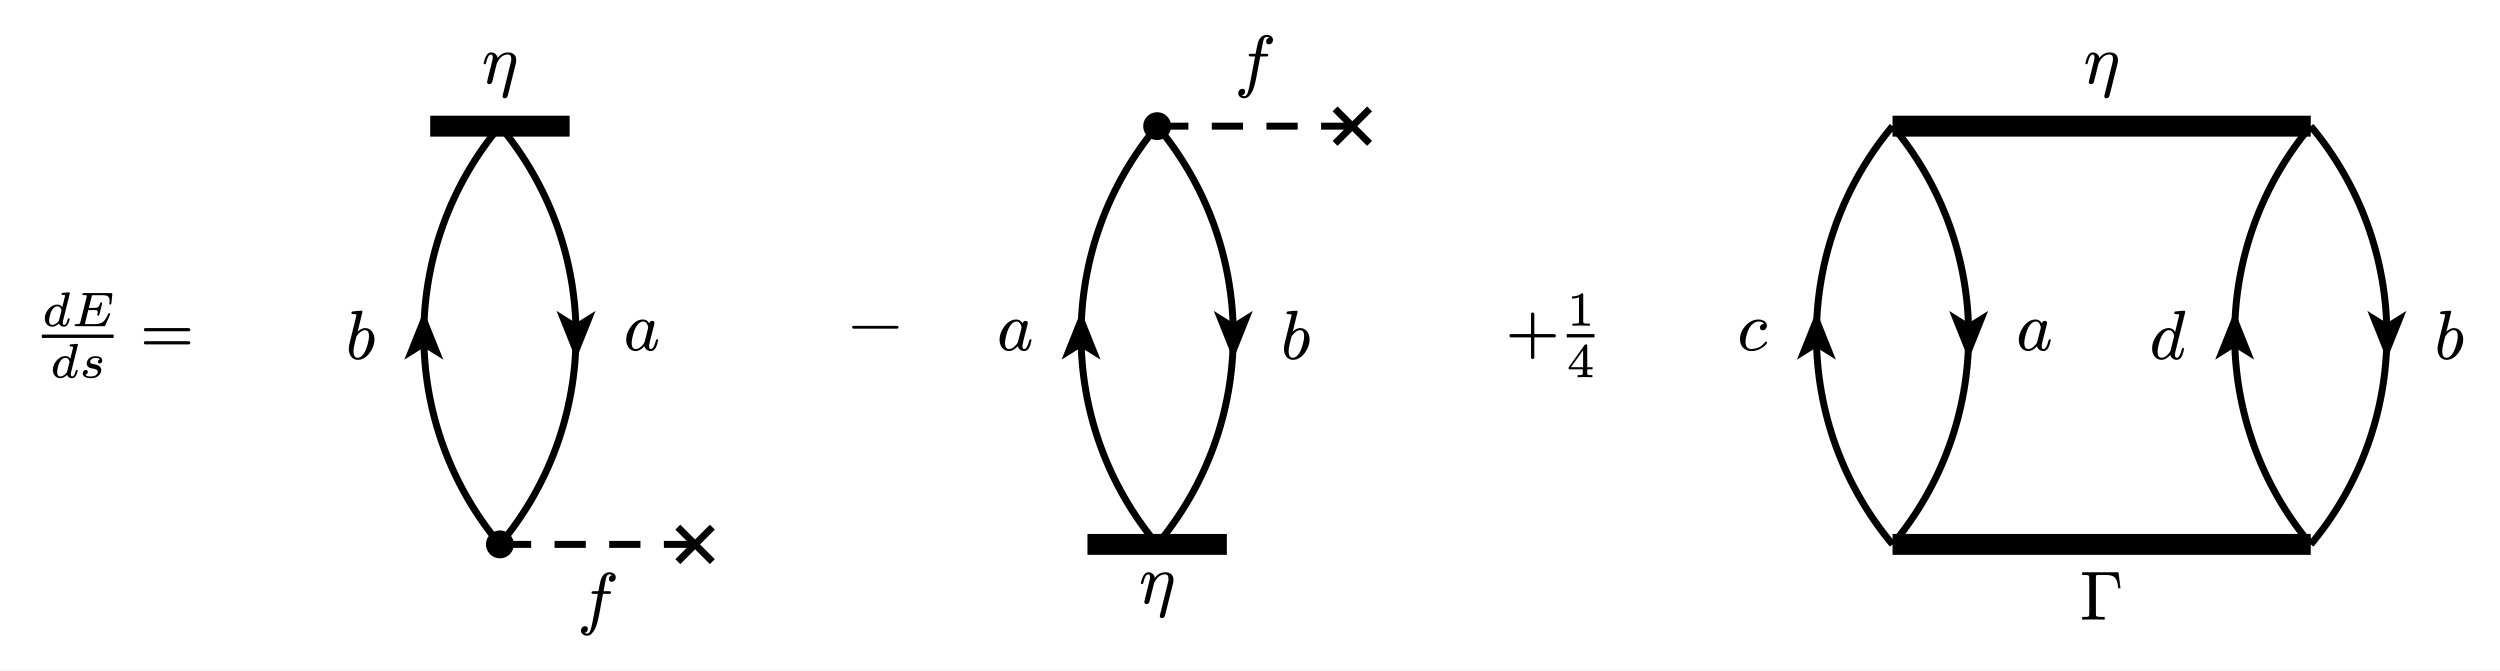
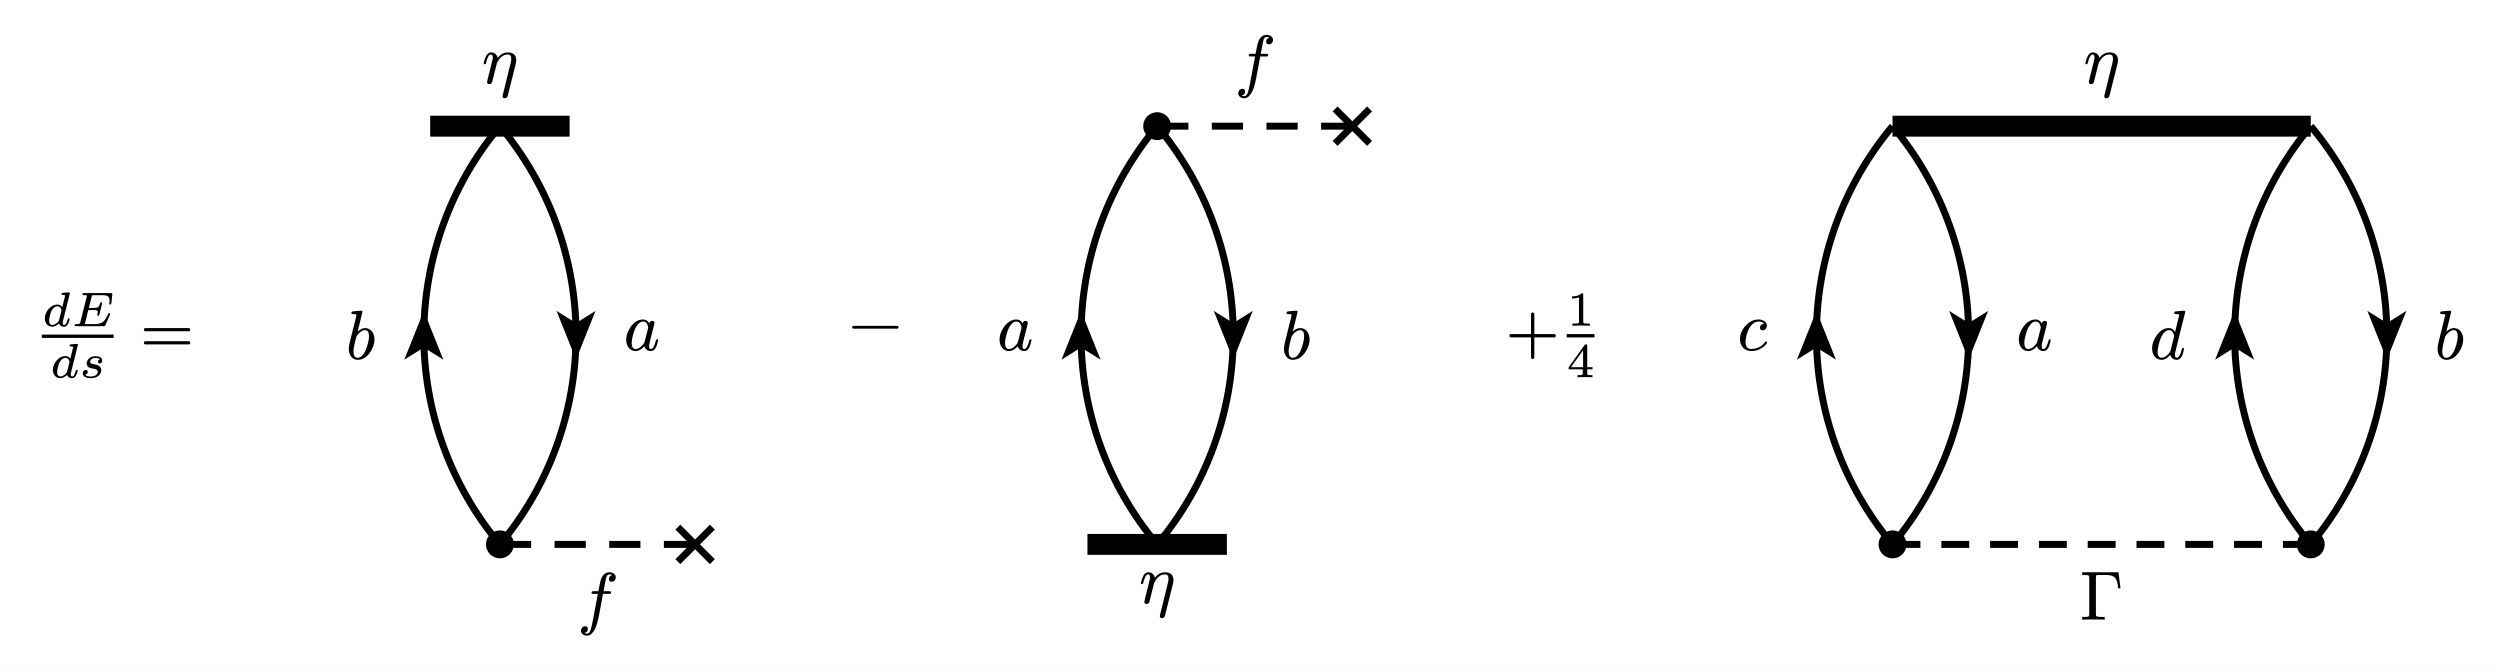
<svg xmlns="http://www.w3.org/2000/svg" xmlns:xlink="http://www.w3.org/1999/xlink" width="358.659pt" height="96.2pt" viewBox="-4 -78.1 358.659 96.2">
  <rect x="-4" y="-78.1" width="358.659" height="96.2" fill="#ffffff" />
  <path d="M57.72 -60 L77.72 -60" fill="none" stroke="#000000" stroke-width="3" />
  <path d="M67.72 0 L95.72 0" fill="none" stroke="#000000" stroke-width="1" stroke-dasharray="4.48 3.36" />
  <path d="M67.72 -60 C74.773 -51.594 78.639 -40.973 78.639 -30 C78.639 -19.027 74.773 -8.406 67.72 0" fill="none" stroke="#000000" stroke-width="1" />
  <path d="M78.639 -26.5 L81.439 -33.5 L78.639 -31.75 L75.839 -33.5 Z" fill="#000000" />
  <path d="M67.72 0 C60.667 -8.406 56.801 -19.027 56.801 -30 C56.801 -40.973 60.667 -51.594 67.72 -60" fill="none" stroke="#000000" stroke-width="1" />
  <path d="M56.801 -33.5 L54.001 -26.5 L56.801 -28.25 L59.601 -26.5 Z" fill="#000000" />
  <path d="M152.01 0 L172.01 0" fill="none" stroke="#000000" stroke-width="3" />
  <path d="M162.01 -60 L190.01 -60" fill="none" stroke="#000000" stroke-width="1" stroke-dasharray="4.48 3.36" />
  <path d="M162.01 0 C154.957 -8.406 151.091 -19.027 151.091 -30 C151.091 -40.973 154.957 -51.594 162.01 -60" fill="none" stroke="#000000" stroke-width="1" />
  <path d="M151.091 -33.5 L148.291 -26.5 L151.091 -28.25 L153.891 -26.5 Z" fill="#000000" />
  <path d="M162.01 -60 C169.063 -51.594 172.929 -40.973 172.929 -30 C172.929 -19.027 169.063 -8.406 162.01 0" fill="none" stroke="#000000" stroke-width="1" />
  <path d="M172.929 -26.5 L175.729 -33.5 L172.929 -31.75 L170.129 -33.5 Z" fill="#000000" />
  <path d="M267.51 -60 L327.51 -60" fill="none" stroke="#000000" stroke-width="3" />
-   <path d="M267.51 0 L327.51 0" fill="none" stroke="#000000" stroke-width="3" />
+   <path d="M267.51 0 L327.51 0" fill="none" stroke="#000000" stroke-width="1" stroke-dasharray="4 3" />
  <path d="M267.51 -60 C274.563 -51.594 278.429 -40.973 278.429 -30 C278.429 -19.027 274.563 -8.406 267.51 0" fill="none" stroke="#000000" stroke-width="1" />
  <path d="M278.429 -26.5 L281.229 -33.5 L278.429 -31.75 L275.629 -33.5 Z" fill="#000000" />
  <path d="M267.51 0 C260.457 -8.406 256.591 -19.027 256.591 -30 C256.591 -40.973 260.457 -51.594 267.51 -60" fill="none" stroke="#000000" stroke-width="1" />
  <path d="M256.591 -33.5 L253.791 -26.5 L256.591 -28.25 L259.391 -26.5 Z" fill="#000000" />
  <path d="M327.51 -60 C334.563 -51.594 338.429 -40.973 338.429 -30 C338.429 -19.027 334.563 -8.406 327.51 0" fill="none" stroke="#000000" stroke-width="1" />
  <path d="M338.429 -26.5 L341.229 -33.5 L338.429 -31.75 L335.629 -33.5 Z" fill="#000000" />
  <path d="M327.51 0 C320.457 -8.406 316.591 -19.027 316.591 -30 C316.591 -40.973 320.457 -51.594 327.51 -60" fill="none" stroke="#000000" stroke-width="1" />
  <path d="M316.591 -33.5 L313.791 -26.5 L316.591 -28.25 L319.391 -26.5 Z" fill="#000000" />
  <path d="M69.72 0 C69.72 -0.715 69.339 -1.375 68.72 -1.732 C68.101 -2.089 67.339 -2.089 66.72 -1.732 C66.101 -1.375 65.72 -0.715 65.72 0 C65.72 0.715 66.101 1.375 66.72 1.732 C67.339 2.089 68.101 2.089 68.72 1.732 C69.339 1.375 69.72 0.715 69.72 0 Z" fill="#000000" />
  <path d="M93.245 2.475 L98.195 -2.475 M98.195 2.475 L93.245 -2.475" fill="none" stroke="#000000" stroke-width="1" />
  <path d="M164.01 -60 C164.01 -60.715 163.629 -61.375 163.01 -61.732 C162.391 -62.089 161.629 -62.089 161.01 -61.732 C160.391 -61.375 160.01 -60.715 160.01 -60 C160.01 -59.285 160.391 -58.625 161.01 -58.268 C161.629 -57.911 162.391 -57.911 163.01 -58.268 C163.629 -58.625 164.01 -59.285 164.01 -60 Z" fill="#000000" />
  <path d="M187.535 -57.525 L192.485 -62.475 M192.485 -57.525 L187.535 -62.475" fill="none" stroke="#000000" stroke-width="1" />
+   <path d="M269.51 0 C269.51 -0.715 269.129 -1.375 268.51 -1.732 C267.891 -2.089 267.129 -2.089 266.51 -1.732 C265.891 -1.375 265.51 -0.715 265.51 0 C265.51 0.715 265.891 1.375 266.51 1.732 C267.129 2.089 267.891 2.089 268.51 1.732 C269.129 1.375 269.51 0.715 269.51 0 Z" fill="#000000" />
+   <path d="M329.51 0 C329.51 -0.715 329.129 -1.375 328.51 -1.732 C327.891 -2.089 327.129 -2.089 326.51 -1.732 C325.891 -1.375 325.51 -0.715 325.51 0 C325.51 0.715 325.891 1.375 326.51 1.732 C327.129 2.089 327.891 2.089 328.51 1.732 C329.129 1.375 329.51 0.715 329.51 0 Z" fill="#000000" />
  <g transform="translate(64.1 -71.58)">
    <g transform="matrix(1 0 0 -1 1 5.42)">
      <use xlink:href="#L1-g359A0D6049CAAD143BF979194F0EC097" x="0" y="0" fill="#000000" fill-rule="nonzero" />
    </g>
    <defs>
      <symbol id="L1-g359A0D6049CAAD143BF979194F0EC097" overflow="visible">
        <path d="M 0 0m 3.79 4.42c -0.61 0 -1.11 -0.27 -1.5 -0.8c -0.07 0.45 -0.42 0.8 -0.93 0.8c -0.41 0 -0.71 -0.33 -0.92 -0.98c -0.1 -0.33 -0.15 -0.52 -0.15 -0.58c 0 -0.09 0.05 -0.14 0.16 -0.14c 0.05 0 0.08 0.01 0.11 0.03c 0.05 0.09 0.08 0.16 0.09 0.23c 0.18 0.76 0.41 1.14 0.68 1.14c 0.18 0 0.27 -0.14 0.27 -0.41c 0 -0.13 -0.05 -0.41 -0.16 -0.82l -0.57 -2.28c -0.03 -0.13 -0.09 -0.39 -0.09 -0.44c 0 -0.2 0.11 -0.3 0.33 -0.3c 0.19 0 0.33 0.1 0.4 0.3c 0.01 0.05 0.07 0.3 0.18 0.73l 0.22 0.89c 0.12 0.49 0.21 0.86 0.28 1.11c 0.03 0.07 0.11 0.21 0.24 0.41c 0.36 0.54 0.8 0.81 1.33 0.81c 0.33 0 0.49 -0.22 0.49 -0.65c 0 -0.15 -0.03 -0.35 -0.1 -0.61l -1.12 -4.55c -0.02 -0.08 -0.03 -0.13 -0.03 -0.16c 0 -0.21 0.11 -0.31 0.32 -0.31c 0.22 0 0.37 0.14 0.44 0.43l 1.12 4.47c 0.05 0.21 0.08 0.41 0.08 0.58c 0 0.72 -0.45 1.1 -1.17 1.1Z " />
      </symbol>
    </defs>
  </g>
  <g transform="translate(77.82 3)">
    <g transform="matrix(1 0 0 -1 1 8.05)">
      <use xlink:href="#L2-g69726A5B532D359584B7BE612A255CC8" x="0" y="0" fill="#000000" fill-rule="nonzero" />
    </g>
    <defs>
      <symbol id="L2-g69726A5B532D359584B7BE612A255CC8" overflow="visible">
        <path d="M 0 0m 5.52 6.33c 0 0.44 -0.43 0.72 -0.9 0.72c -0.62 0 -1.05 -0.4 -1.28 -1.19c -0.05 -0.18 -0.16 -0.69 -0.32 -1.53h -0.65c -0.22 0 -0.33 -0.01 -0.33 -0.22c 0 -0.11 0.1 -0.16 0.31 -0.16h 0.6l -0.73 -3.87c -0.11 -0.57 -0.21 -0.99 -0.3 -1.27c -0.12 -0.37 -0.29 -0.56 -0.51 -0.56c -0.15 0 -0.27 0.04 -0.38 0.11c 0.32 0.05 0.48 0.24 0.48 0.56c 0 0.26 -0.13 0.39 -0.4 0.39c -0.34 0 -0.58 -0.3 -0.58 -0.64c 0 -0.44 0.41 -0.72 0.88 -0.72c 0.25 0 0.48 0.1 0.67 0.31c 0.32 0.33 0.57 0.8 0.75 1.43c 0.11 0.39 0.21 0.77 0.28 1.15l 0.58 3.11h 0.82c 0.23 0 0.33 0.01 0.33 0.24c 0 0.09 -0.1 0.14 -0.3 0.14h -0.77c 0.06 0.41 0.34 1.92 0.43 2.11c 0.1 0.21 0.24 0.31 0.42 0.31c 0.15 0 0.28 -0.04 0.39 -0.11c -0.31 -0.07 -0.47 -0.25 -0.47 -0.56c 0 -0.26 0.13 -0.39 0.4 -0.39c 0.34 0 0.58 0.3 0.58 0.64Z " />
      </symbol>
    </defs>
  </g>
  <g transform="translate(84.439 -33.265)">
    <g transform="matrix(1 0 0 -1 1 5.42)">
      <use xlink:href="#L3-g9E7AA3F32BD8846D317A9CBD62B84F64" x="0" y="0" fill="#000000" fill-rule="nonzero" />
    </g>
    <defs>
      <symbol id="L3-g9E7AA3F32BD8846D317A9CBD62B84F64" overflow="visible">
        <path d="M 0 0m 4.98 1.44c 0 0.09 -0.05 0.14 -0.16 0.14c -0.08 0 -0.14 -0.07 -0.17 -0.21c -0.2 -0.79 -0.44 -1.19 -0.71 -1.19c -0.17 0 -0.26 0.14 -0.26 0.42c 0 0.13 0.04 0.37 0.13 0.72l 0.57 2.25c 0.05 0.19 0.07 0.3 0.07 0.35c 0 0.2 -0.11 0.3 -0.33 0.3c -0.21 0 -0.35 -0.12 -0.42 -0.35c -0.21 0.37 -0.51 0.55 -0.89 0.55c -0.65 0 -1.22 -0.33 -1.72 -0.99c -0.46 -0.62 -0.69 -1.26 -0.69 -1.93c 0 -0.87 0.51 -1.61 1.35 -1.61c 0.43 0 0.85 0.23 1.25 0.69c 0.11 -0.38 0.45 -0.69 0.92 -0.69c 0.69 0 0.9 0.81 1.06 1.55Z m -1.57 2.3c 0.09 -0.21 0.14 -0.35 0.14 -0.44c 0 -0.04 -0.01 -0.09 -0.02 -0.16l -0.49 -1.92c -0.03 -0.11 -0.1 -0.23 -0.19 -0.35c -0.37 -0.46 -0.73 -0.69 -1.08 -0.69c -0.39 0 -0.59 0.3 -0.59 0.89c 0 0.24 0.06 0.6 0.18 1.08c 0.21 0.85 0.51 1.42 0.88 1.73c 0.2 0.17 0.39 0.25 0.58 0.25c 0.27 0 0.47 -0.13 0.59 -0.39Z " />
      </symbol>
    </defs>
  </g>
  <g transform="translate(44.571 -34.525)">
    <g transform="matrix(1 0 0 -1 1 7.94)">
      <use xlink:href="#L4-g6B8F6FEB7179D27D0697037F5C04DB43" x="0" y="0" fill="#000000" fill-rule="nonzero" />
    </g>
    <defs>
      <symbol id="L4-g6B8F6FEB7179D27D0697037F5C04DB43" overflow="visible">
        <path d="M 0 0m 2.81 4.45c -0.36 0 -0.72 -0.17 -1.07 -0.51l 0.69 2.85c -0.02 0.09 -0.05 0.15 -0.17 0.15c -0.33 0 -1.06 -0.09 -1.19 -0.1c -0.15 -0.02 -0.23 -0.09 -0.23 -0.24c 0 -0.1 0.09 -0.15 0.28 -0.15c 0.19 0 0.45 0.01 0.45 -0.13c 0 -0.04 -0.05 -0.24 -0.14 -0.61l -0.8 -3.22c -0.11 -0.42 -0.16 -0.76 -0.16 -1.01c 0 -0.86 0.46 -1.59 1.28 -1.59c 0.65 0 1.22 0.33 1.72 1c 0.45 0.62 0.68 1.27 0.68 1.94c 0 0.87 -0.51 1.62 -1.34 1.62Z m -0.02 -0.3c 0.39 0 0.58 -0.3 0.58 -0.89c 0 -0.27 -0.06 -0.63 -0.18 -1.08c -0.22 -0.85 -0.51 -1.43 -0.86 -1.74c -0.2 -0.17 -0.39 -0.25 -0.58 -0.25c -0.41 0 -0.61 0.32 -0.61 0.96c 0 0.22 0.05 0.55 0.15 0.99l 0.22 0.9c 0.03 0.15 0.08 0.26 0.14 0.34c 0.39 0.51 0.77 0.77 1.14 0.77Z " />
      </symbol>
    </defs>
  </g>
  <g transform="translate(158.39 3)">
    <g transform="matrix(1 0 0 -1 1 5.42)">
      <use xlink:href="#L5-g359A0D6049CAAD143BF979194F0EC097" x="0" y="0" fill="#000000" fill-rule="nonzero" />
    </g>
    <defs>
      <symbol id="L5-g359A0D6049CAAD143BF979194F0EC097" overflow="visible">
        <path d="M 0 0m 3.79 4.42c -0.61 0 -1.11 -0.27 -1.5 -0.8c -0.07 0.45 -0.42 0.8 -0.93 0.8c -0.41 0 -0.71 -0.33 -0.92 -0.98c -0.1 -0.33 -0.15 -0.52 -0.15 -0.58c 0 -0.09 0.05 -0.14 0.16 -0.14c 0.05 0 0.08 0.01 0.11 0.03c 0.05 0.09 0.08 0.16 0.09 0.23c 0.18 0.76 0.41 1.14 0.68 1.14c 0.18 0 0.27 -0.14 0.27 -0.41c 0 -0.13 -0.05 -0.41 -0.16 -0.82l -0.57 -2.28c -0.03 -0.13 -0.09 -0.39 -0.09 -0.44c 0 -0.2 0.11 -0.3 0.33 -0.3c 0.19 0 0.33 0.1 0.4 0.3c 0.01 0.05 0.07 0.3 0.18 0.73l 0.22 0.89c 0.12 0.49 0.21 0.86 0.28 1.11c 0.03 0.07 0.11 0.21 0.24 0.41c 0.36 0.54 0.8 0.81 1.33 0.81c 0.33 0 0.49 -0.22 0.49 -0.65c 0 -0.15 -0.03 -0.35 -0.1 -0.61l -1.12 -4.55c -0.02 -0.08 -0.03 -0.13 -0.03 -0.16c 0 -0.21 0.11 -0.31 0.32 -0.31c 0.22 0 0.37 0.14 0.44 0.43l 1.12 4.47c 0.05 0.21 0.08 0.41 0.08 0.58c 0 0.72 -0.45 1.1 -1.17 1.1Z " />
      </symbol>
    </defs>
  </g>
  <g transform="translate(172.11 -74.1)">
    <g transform="matrix(1 0 0 -1 1 8.05)">
      <use xlink:href="#L6-g69726A5B532D359584B7BE612A255CC8" x="0" y="0" fill="#000000" fill-rule="nonzero" />
    </g>
    <defs>
      <symbol id="L6-g69726A5B532D359584B7BE612A255CC8" overflow="visible">
        <path d="M 0 0m 5.52 6.33c 0 0.44 -0.43 0.72 -0.9 0.72c -0.62 0 -1.05 -0.4 -1.28 -1.19c -0.05 -0.18 -0.16 -0.69 -0.32 -1.53h -0.65c -0.22 0 -0.33 -0.01 -0.33 -0.22c 0 -0.11 0.1 -0.16 0.31 -0.16h 0.6l -0.73 -3.87c -0.11 -0.57 -0.21 -0.99 -0.3 -1.27c -0.12 -0.37 -0.29 -0.56 -0.51 -0.56c -0.15 0 -0.27 0.04 -0.38 0.11c 0.32 0.05 0.48 0.24 0.48 0.56c 0 0.26 -0.13 0.39 -0.4 0.39c -0.34 0 -0.58 -0.3 -0.58 -0.64c 0 -0.44 0.41 -0.72 0.88 -0.72c 0.25 0 0.48 0.1 0.67 0.31c 0.32 0.33 0.57 0.8 0.75 1.43c 0.11 0.39 0.21 0.77 0.28 1.15l 0.58 3.11h 0.82c 0.23 0 0.33 0.01 0.33 0.24c 0 0.09 -0.1 0.14 -0.3 0.14h -0.77c 0.06 0.41 0.34 1.92 0.43 2.11c 0.1 0.21 0.24 0.31 0.42 0.31c 0.15 0 0.28 -0.04 0.39 -0.11c -0.31 -0.07 -0.47 -0.25 -0.47 -0.56c 0 -0.26 0.13 -0.39 0.4 -0.39c 0.34 0 0.58 0.3 0.58 0.64Z " />
      </symbol>
    </defs>
  </g>
  <g transform="translate(138.001 -33.265)">
    <g transform="matrix(1 0 0 -1 1 5.42)">
      <use xlink:href="#L7-g9E7AA3F32BD8846D317A9CBD62B84F64" x="0" y="0" fill="#000000" fill-rule="nonzero" />
    </g>
    <defs>
      <symbol id="L7-g9E7AA3F32BD8846D317A9CBD62B84F64" overflow="visible">
        <path d="M 0 0m 4.98 1.44c 0 0.09 -0.05 0.14 -0.16 0.14c -0.08 0 -0.14 -0.07 -0.17 -0.21c -0.2 -0.79 -0.44 -1.19 -0.71 -1.19c -0.17 0 -0.26 0.14 -0.26 0.42c 0 0.13 0.04 0.37 0.13 0.72l 0.57 2.25c 0.05 0.19 0.07 0.3 0.07 0.35c 0 0.2 -0.11 0.3 -0.33 0.3c -0.21 0 -0.35 -0.12 -0.42 -0.35c -0.21 0.37 -0.51 0.55 -0.89 0.55c -0.65 0 -1.22 -0.33 -1.72 -0.99c -0.46 -0.62 -0.69 -1.26 -0.69 -1.93c 0 -0.87 0.51 -1.61 1.35 -1.61c 0.43 0 0.85 0.23 1.25 0.69c 0.11 -0.38 0.45 -0.69 0.92 -0.69c 0.69 0 0.9 0.81 1.06 1.55Z m -1.57 2.3c 0.09 -0.21 0.14 -0.35 0.14 -0.44c 0 -0.04 -0.01 -0.09 -0.02 -0.16l -0.49 -1.92c -0.03 -0.11 -0.1 -0.23 -0.19 -0.35c -0.37 -0.46 -0.73 -0.69 -1.08 -0.69c -0.39 0 -0.59 0.3 -0.59 0.89c 0 0.24 0.06 0.6 0.18 1.08c 0.21 0.85 0.51 1.42 0.88 1.73c 0.2 0.17 0.39 0.25 0.58 0.25c 0.27 0 0.47 -0.13 0.59 -0.39Z " />
      </symbol>
    </defs>
  </g>
  <g transform="translate(178.729 -34.525)">
    <g transform="matrix(1 0 0 -1 1 7.94)">
      <use xlink:href="#L8-g6B8F6FEB7179D27D0697037F5C04DB43" x="0" y="0" fill="#000000" fill-rule="nonzero" />
    </g>
    <defs>
      <symbol id="L8-g6B8F6FEB7179D27D0697037F5C04DB43" overflow="visible">
        <path d="M 0 0m 2.81 4.45c -0.36 0 -0.72 -0.17 -1.07 -0.51l 0.69 2.85c -0.02 0.09 -0.05 0.15 -0.17 0.15c -0.33 0 -1.06 -0.09 -1.19 -0.1c -0.15 -0.02 -0.23 -0.09 -0.23 -0.24c 0 -0.1 0.09 -0.15 0.28 -0.15c 0.19 0 0.45 0.01 0.45 -0.13c 0 -0.04 -0.05 -0.24 -0.14 -0.61l -0.8 -3.22c -0.11 -0.42 -0.16 -0.76 -0.16 -1.01c 0 -0.86 0.46 -1.59 1.28 -1.59c 0.65 0 1.22 0.33 1.72 1c 0.45 0.62 0.68 1.27 0.68 1.94c 0 0.87 -0.51 1.62 -1.34 1.62Z m -0.02 -0.3c 0.39 0 0.58 -0.3 0.58 -0.89c 0 -0.27 -0.06 -0.63 -0.18 -1.08c -0.22 -0.85 -0.51 -1.43 -0.86 -1.74c -0.2 -0.17 -0.39 -0.25 -0.58 -0.25c -0.41 0 -0.61 0.32 -0.61 0.96c 0 0.22 0.05 0.55 0.15 0.99l 0.22 0.9c 0.03 0.15 0.08 0.26 0.14 0.34c 0.39 0.51 0.77 0.77 1.14 0.77Z " />
      </symbol>
    </defs>
  </g>
  <g transform="translate(293.89 -71.58)">
    <g transform="matrix(1 0 0 -1 1 5.42)">
      <use xlink:href="#L9-g359A0D6049CAAD143BF979194F0EC097" x="0" y="0" fill="#000000" fill-rule="nonzero" />
    </g>
    <defs>
      <symbol id="L9-g359A0D6049CAAD143BF979194F0EC097" overflow="visible">
        <path d="M 0 0m 3.79 4.42c -0.61 0 -1.11 -0.27 -1.5 -0.8c -0.07 0.45 -0.42 0.8 -0.93 0.8c -0.41 0 -0.71 -0.33 -0.92 -0.98c -0.1 -0.33 -0.15 -0.52 -0.15 -0.58c 0 -0.09 0.05 -0.14 0.16 -0.14c 0.05 0 0.08 0.01 0.11 0.03c 0.05 0.09 0.08 0.16 0.09 0.23c 0.18 0.76 0.41 1.14 0.68 1.14c 0.18 0 0.27 -0.14 0.27 -0.41c 0 -0.13 -0.05 -0.41 -0.16 -0.82l -0.57 -2.28c -0.03 -0.13 -0.09 -0.39 -0.09 -0.44c 0 -0.2 0.11 -0.3 0.33 -0.3c 0.19 0 0.33 0.1 0.4 0.3c 0.01 0.05 0.07 0.3 0.18 0.73l 0.22 0.89c 0.12 0.49 0.21 0.86 0.28 1.11c 0.03 0.07 0.11 0.21 0.24 0.41c 0.36 0.54 0.8 0.81 1.33 0.81c 0.33 0 0.49 -0.22 0.49 -0.65c 0 -0.15 -0.03 -0.35 -0.1 -0.61l -1.12 -4.55c -0.02 -0.08 -0.03 -0.13 -0.03 -0.16c 0 -0.21 0.11 -0.31 0.32 -0.31c 0.22 0 0.37 0.14 0.44 0.43l 1.12 4.47c 0.05 0.21 0.08 0.41 0.08 0.58c 0 0.72 -0.45 1.1 -1.17 1.1Z " />
      </symbol>
    </defs>
  </g>
  <g transform="translate(293.385 3)">
    <g transform="matrix(1 0 0 -1 1 7.8)">
      <use xlink:href="#L10-gC5A23838D84F5A01000B30FC9046FE98" x="0" y="0" fill="#000000" fill-rule="nonzero" />
    </g>
    <defs>
      <symbol id="L10-gC5A23838D84F5A01000B30FC9046FE98" overflow="visible">
        <path d="M 0 0m 2.74 6.41h 1.02c 0.67 0 1.11 -0.15 1.33 -0.45c 0.29 -0.41 0.32 -0.76 0.41 -1.46h 0.33l -0.29 2.3h -5.21v -0.39h 0.28c 0.35 0 0.56 -0.02 0.63 -0.07c 0.07 -0.05 0.11 -0.17 0.11 -0.35v -5.18c 0 -0.18 -0.04 -0.3 -0.11 -0.35c -0.07 -0.05 -0.28 -0.07 -0.63 -0.07h -0.28v -0.39c 0.26 0.02 0.77 0.03 1.54 0.03c 0.87 0 1.43 -0.01 1.69 -0.03v 0.39h -0.36c -0.53 0 -0.82 0.05 -0.87 0.16c -0.02 0.05 -0.03 0.14 -0.03 0.27v 5.24c 0 0.35 0.06 0.35 0.44 0.35Z " />
      </symbol>
    </defs>
  </g>
  <g transform="translate(284.229 -33.265)">
    <g transform="matrix(1 0 0 -1 1 5.42)">
      <use xlink:href="#L11-g9E7AA3F32BD8846D317A9CBD62B84F64" x="0" y="0" fill="#000000" fill-rule="nonzero" />
    </g>
    <defs>
      <symbol id="L11-g9E7AA3F32BD8846D317A9CBD62B84F64" overflow="visible">
        <path d="M 0 0m 4.98 1.44c 0 0.09 -0.05 0.14 -0.16 0.14c -0.08 0 -0.14 -0.07 -0.17 -0.21c -0.2 -0.79 -0.44 -1.19 -0.71 -1.19c -0.17 0 -0.26 0.14 -0.26 0.42c 0 0.13 0.04 0.37 0.13 0.72l 0.57 2.25c 0.05 0.19 0.07 0.3 0.07 0.35c 0 0.2 -0.11 0.3 -0.33 0.3c -0.21 0 -0.35 -0.12 -0.42 -0.35c -0.21 0.37 -0.51 0.55 -0.89 0.55c -0.65 0 -1.22 -0.33 -1.72 -0.99c -0.46 -0.62 -0.69 -1.26 -0.69 -1.93c 0 -0.87 0.51 -1.61 1.35 -1.61c 0.43 0 0.85 0.23 1.25 0.69c 0.11 -0.38 0.45 -0.69 0.92 -0.69c 0.69 0 0.9 0.81 1.06 1.55Z m -1.57 2.3c 0.09 -0.21 0.14 -0.35 0.14 -0.44c 0 -0.04 -0.01 -0.09 -0.02 -0.16l -0.49 -1.92c -0.03 -0.11 -0.1 -0.23 -0.19 -0.35c -0.37 -0.46 -0.73 -0.69 -1.08 -0.69c -0.39 0 -0.59 0.3 -0.59 0.89c 0 0.24 0.06 0.6 0.18 1.08c 0.21 0.85 0.51 1.42 0.88 1.73c 0.2 0.17 0.39 0.25 0.58 0.25c 0.27 0 0.47 -0.13 0.59 -0.39Z " />
      </symbol>
    </defs>
  </g>
  <g transform="translate(244.211 -33.265)">
    <g transform="matrix(1 0 0 -1 1 5.42)">
      <use xlink:href="#L12-g1C95891A0FBD06B1630F1B21FC3E3DF3" x="0" y="0" fill="#000000" fill-rule="nonzero" />
    </g>
    <defs>
      <symbol id="L12-g1C95891A0FBD06B1630F1B21FC3E3DF3" overflow="visible">
        <path d="M 0 0m 3.28 3.25c 0 -0.25 0.13 -0.38 0.4 -0.38c 0.36 0 0.59 0.31 0.59 0.67c 0 0.56 -0.59 0.88 -1.19 0.88c -0.69 0 -1.32 -0.3 -1.86 -0.89c -0.54 -0.59 -0.81 -1.24 -0.81 -1.94c 0 -0.98 0.65 -1.7 1.63 -1.7c 0.53 0 1 0.13 1.41 0.38c 0.34 0.21 0.59 0.42 0.75 0.63c 0.07 0.09 0.1 0.16 0.1 0.19c 0 0.11 -0.05 0.17 -0.16 0.17c -0.05 0 -0.1 -0.04 -0.16 -0.12c -0.33 -0.44 -0.74 -0.72 -1.21 -0.84c -0.31 -0.08 -0.54 -0.12 -0.71 -0.12c -0.57 0 -0.85 0.35 -0.85 1.04c 0 0.62 0.29 1.52 0.53 1.95c 0.24 0.44 0.75 0.96 1.34 0.96c 0.38 0 0.64 -0.11 0.78 -0.32c -0.31 -0.03 -0.58 -0.23 -0.58 -0.56Z " />
      </symbol>
    </defs>
  </g>
  <g transform="translate(344.229 -34.525)">
    <g transform="matrix(1 0 0 -1 1 7.94)">
      <use xlink:href="#L13-g6B8F6FEB7179D27D0697037F5C04DB43" x="0" y="0" fill="#000000" fill-rule="nonzero" />
    </g>
    <defs>
      <symbol id="L13-g6B8F6FEB7179D27D0697037F5C04DB43" overflow="visible">
        <path d="M 0 0m 2.81 4.45c -0.36 0 -0.72 -0.17 -1.07 -0.51l 0.69 2.85c -0.02 0.09 -0.05 0.15 -0.17 0.15c -0.33 0 -1.06 -0.09 -1.19 -0.1c -0.15 -0.02 -0.23 -0.09 -0.23 -0.24c 0 -0.1 0.09 -0.15 0.28 -0.15c 0.19 0 0.45 0.01 0.45 -0.13c 0 -0.04 -0.05 -0.24 -0.14 -0.61l -0.8 -3.22c -0.11 -0.42 -0.16 -0.76 -0.16 -1.01c 0 -0.86 0.46 -1.59 1.28 -1.59c 0.65 0 1.22 0.33 1.72 1c 0.45 0.62 0.68 1.27 0.68 1.94c 0 0.87 -0.51 1.62 -1.34 1.62Z m -0.02 -0.3c 0.39 0 0.58 -0.3 0.58 -0.89c 0 -0.27 -0.06 -0.63 -0.18 -1.08c -0.22 -0.85 -0.51 -1.43 -0.86 -1.74c -0.2 -0.17 -0.39 -0.25 -0.58 -0.25c -0.41 0 -0.61 0.32 -0.61 0.96c 0 0.22 0.05 0.55 0.15 0.99l 0.22 0.9c 0.03 0.15 0.08 0.26 0.14 0.34c 0.39 0.51 0.77 0.77 1.14 0.77Z " />
      </symbol>
    </defs>
  </g>
  <g transform="translate(303.351 -34.525)">
    <g transform="matrix(1 0 0 -1 1 7.94)">
      <use xlink:href="#L14-gAE9FF52A1D42223AC1C1C189F82D6586" x="0" y="0" fill="#000000" fill-rule="nonzero" />
    </g>
    <defs>
      <symbol id="L14-gAE9FF52A1D42223AC1C1C189F82D6586" overflow="visible">
        <path d="M 0 0m 4.29 6.32l -0.59 -2.43c -0.21 0.37 -0.5 0.56 -0.89 0.56c -0.65 0 -1.22 -0.33 -1.72 -1c -0.46 -0.62 -0.69 -1.27 -0.69 -1.94c 0 -0.88 0.51 -1.62 1.35 -1.62c 0.43 0 0.85 0.23 1.25 0.7c 0.11 -0.38 0.45 -0.7 0.92 -0.7c 0.69 0 0.91 0.82 1.06 1.56c 0 0.09 -0.05 0.14 -0.15 0.14c -0.09 0 -0.15 -0.07 -0.18 -0.21c -0.2 -0.79 -0.44 -1.19 -0.71 -1.19c -0.17 0 -0.26 0.14 -0.26 0.41c 0 0.15 0.02 0.31 0.06 0.47l 1.42 5.72v 0.04c -0.03 0.07 -0.09 0.11 -0.17 0.11c -0.23 0 -0.65 -0.04 -1.25 -0.11c -0.11 -0.01 -0.17 -0.09 -0.17 -0.23c 0 -0.1 0.09 -0.15 0.27 -0.15c 0.19 0 0.45 0.01 0.45 -0.13Z m -0.88 -2.56c 0.1 -0.21 0.15 -0.35 0.15 -0.44c -0.01 -0.04 -0.02 -0.09 -0.03 -0.16l -0.49 -1.94c -0.03 -0.11 -0.1 -0.23 -0.19 -0.35c -0.37 -0.45 -0.73 -0.68 -1.08 -0.68c -0.39 0 -0.59 0.3 -0.59 0.89c 0 0.24 0.06 0.6 0.18 1.08c 0.21 0.85 0.51 1.43 0.88 1.74c 0.2 0.17 0.39 0.25 0.58 0.25c 0.27 0 0.47 -0.13 0.59 -0.39Z " />
      </symbol>
    </defs>
  </g>
  <g transform="translate(0 -37.159)">
    <g transform="matrix(1 0 0 -1 2 5.858)">
      <use xlink:href="#L15-g2157E3139DD121040033B569E8C85D04" x="0" y="0" fill="#000000" fill-rule="nonzero" />
    </g>
    <g transform="matrix(1 0 0 -1 6.221 5.858)">
      <use xlink:href="#L15-gFB211BB7032F5A753B57D806BC6C39BE" x="0" y="0" fill="#000000" fill-rule="nonzero" />
    </g>
    <g transform="matrix(1 0 0 -1 3.155 13.248)">
      <use xlink:href="#L15-g2157E3139DD121040033B569E8C85D04" x="0" y="0" fill="#000000" fill-rule="nonzero" />
    </g>
    <g transform="matrix(1 0 0 -1 7.376 13.248)">
      <use xlink:href="#L15-gBA0EEBA93AADD48EB39687E2AC5F69D9" x="0" y="0" fill="#000000" fill-rule="nonzero" />
    </g>
    <path fill="none" stroke="#000000" stroke-width="0.48" stroke-linecap="butt" stroke-linejoin="miter" stroke-miterlimit="4" transform="translate(2 7.298)" d="M 0 0h 10.304" />
    <g transform="matrix(1 0 0 -1 16.08178 9.798)">
      <use xlink:href="#L15-gEA5D20C02FB6558DD58B0CB995F31F35" x="0" y="0" fill="#000000" fill-rule="nonzero" />
    </g>
    <defs>
      <symbol id="L15-g2157E3139DD121040033B569E8C85D04" overflow="visible">
        <path d="M 0 0m 3.339 4.403c 0 -0.028 -0.007 -0.077 -0.028 -0.147l -0.378 -1.519c -0.175 0.245 -0.413 0.371 -0.7 0.371c -0.476 0 -0.903 -0.217 -1.274 -0.651c -0.357 -0.413 -0.532 -0.868 -0.532 -1.351c 0 -0.644 0.427 -1.176 1.071 -1.176c 0.315 0 0.637 0.154 0.966 0.462c 0.112 -0.287 0.364 -0.462 0.721 -0.462c 0.308 0 0.539 0.224 0.7 0.679c 0.077 0.217 0.112 0.35 0.112 0.406c 0 0.077 -0.049 0.119 -0.14 0.119c -0.035 0 -0.063 -0.007 -0.084 -0.021c -0.049 -0.084 -0.077 -0.154 -0.091 -0.217c -0.119 -0.476 -0.28 -0.714 -0.476 -0.714c -0.133 0 -0.203 0.105 -0.203 0.308c 0 0.091 0.014 0.189 0.035 0.28l 0.959 3.843c 0.007 0.014 0.014 0.056 0.028 0.119c 0 0.084 -0.049 0.126 -0.14 0.126l -0.882 -0.07c -0.119 -0.007 -0.175 -0.07 -0.175 -0.189c 0 -0.077 0.07 -0.119 0.203 -0.119c 0.119 0 0.308 0 0.308 -0.077Z m -0.644 -1.806c 0.084 -0.147 0.126 -0.252 0.126 -0.315c 0 -0.007 0 -0.021 -0.007 -0.035l -0.336 -1.351c -0.042 -0.161 -0.168 -0.322 -0.378 -0.476c -0.21 -0.154 -0.406 -0.238 -0.581 -0.238c -0.315 0 -0.476 0.217 -0.476 0.644c 0 0.168 0.042 0.406 0.119 0.714c 0.077 0.308 0.154 0.532 0.231 0.672c 0.245 0.427 0.525 0.644 0.84 0.644c 0.217 0 0.371 -0.084 0.462 -0.259Z " />
      </symbol>
      <symbol id="L15-gFB211BB7032F5A753B57D806BC6C39BE" overflow="visible">
        <path d="M 0 0m 5.656 4.753h -3.808c -0.161 0 -0.252 -0.021 -0.252 -0.182c 0 -0.077 0.084 -0.119 0.259 -0.119c 0.217 0 0.343 -0.014 0.378 -0.035c 0.007 -0.007 0.007 -0.028 0.007 -0.049c 0 -0.035 -0.007 -0.084 -0.021 -0.147l -0.91 -3.619c -0.035 -0.133 -0.077 -0.217 -0.133 -0.252c -0.056 -0.035 -0.203 -0.049 -0.455 -0.049c -0.154 0 -0.238 -0.021 -0.238 -0.175c 0 -0.084 0.077 -0.126 0.238 -0.126h 3.913c 0.175 0 0.203 0.014 0.259 0.14l 0.651 1.477c 0.028 0.063 0.042 0.112 0.042 0.133c 0 0.084 -0.049 0.126 -0.147 0.126l -0.084 -0.035c -0.021 -0.021 -0.063 -0.091 -0.119 -0.21c -0.231 -0.511 -0.462 -0.854 -0.707 -1.029c -0.266 -0.203 -0.665 -0.301 -1.197 -0.301h -1.176c -0.133 0 -0.196 -0.014 -0.196 0.042l 0.483 1.974h 0.756c 0.364 0 0.602 0 0.602 -0.287c 0 -0.07 -0.014 -0.175 -0.049 -0.308c -0.014 -0.042 -0.021 -0.07 -0.021 -0.091v -0.028c 0.021 -0.063 0.07 -0.098 0.147 -0.098c 0.077 0 0.126 0.056 0.161 0.175l 0.378 1.519c 0.014 0.056 0.021 0.091 0.021 0.105c 0 0.084 -0.049 0.126 -0.147 0.126h -0.056c -0.035 -0.007 -0.063 -0.042 -0.077 -0.105c -0.091 -0.322 -0.203 -0.525 -0.322 -0.595c -0.119 -0.07 -0.322 -0.105 -0.623 -0.105h -0.693l 0.406 1.61c 0.056 0.217 0.049 0.217 0.329 0.217h 1.127c 0.385 0 0.651 -0.035 0.791 -0.112c 0.217 -0.105 0.322 -0.329 0.322 -0.665c 0 -0.098 -0.028 -0.294 -0.028 -0.42c 0 -0.098 0.049 -0.147 0.14 -0.147c 0.042 0 0.077 0.007 0.098 0.028c 0.035 0.077 0.056 0.133 0.056 0.175l 0.126 1.204v 0.112c 0 0.119 -0.084 0.126 -0.231 0.126Z " />
      </symbol>
      <symbol id="L15-gBA0EEBA93AADD48EB39687E2AC5F69D9" overflow="visible">
        <path d="M 0 0m 3.29 2.464c 0 0.434 -0.455 0.623 -0.938 0.623c -0.504 0 -0.861 -0.147 -1.064 -0.441c -0.154 -0.217 -0.231 -0.413 -0.231 -0.588c 0 -0.329 0.175 -0.553 0.525 -0.672c 0.063 -0.021 0.238 -0.056 0.518 -0.105c 0.371 -0.07 0.56 -0.21 0.56 -0.427c 0 -0.077 -0.028 -0.161 -0.084 -0.266c -0.147 -0.273 -0.462 -0.413 -0.938 -0.413c -0.385 0 -0.644 0.084 -0.777 0.245c 0.189 0.035 0.357 0.196 0.357 0.413c 0 0.189 -0.098 0.28 -0.294 0.28c -0.266 0 -0.427 -0.224 -0.427 -0.49c 0 -0.49 0.581 -0.693 1.134 -0.693c 0.476 0 0.84 0.112 1.092 0.329c 0.287 0.245 0.427 0.525 0.427 0.833c 0 0.434 -0.322 0.714 -0.966 0.833c -0.119 0.028 -0.21 0.049 -0.273 0.056c -0.238 0.042 -0.357 0.147 -0.357 0.315c 0 0.077 0.028 0.147 0.077 0.224c 0.133 0.217 0.371 0.322 0.714 0.322c 0.294 0 0.497 -0.07 0.602 -0.21c -0.175 -0.056 -0.266 -0.168 -0.266 -0.343c 0 -0.161 0.084 -0.245 0.252 -0.245c 0.21 0 0.357 0.182 0.357 0.42Z " />
      </symbol>
      <symbol id="L15-gEA5D20C02FB6558DD58B0CB995F31F35" overflow="visible">
        <path d="M 0 0m 6.98 3.67h -6.18c -0.16 0 -0.24 -0.08 -0.24 -0.23c 0 -0.15 0.08 -0.23 0.24 -0.23h 6.18c 0.16 0 0.24 0.08 0.24 0.23c 0 0.12 -0.11 0.23 -0.24 0.23Z m 0 -1.88h -6.18c -0.16 0 -0.24 -0.08 -0.24 -0.23c 0 -0.15 0.08 -0.23 0.24 -0.23h 6.18c 0.16 0 0.24 0.08 0.24 0.23c 0 0.13 -0.11 0.23 -0.24 0.23Z " />
      </symbol>
    </defs>
  </g>
  <g transform="translate(116.69 -32.35)">
    <g transform="matrix(1 0 0 -1 1 3.7)">
      <use xlink:href="#L16-g48EC85C61AECCF3B4167E1B246144B7" x="0" y="0" fill="#000000" fill-rule="nonzero" />
    </g>
    <defs>
      <symbol id="L16-g48EC85C61AECCF3B4167E1B246144B7" overflow="visible">
        <path d="M 0 0m 6.98 2.7h -6.18c -0.16 0 -0.24 -0.07 -0.24 -0.2c 0 -0.13 0.08 -0.2 0.24 -0.2h 6.18c 0.16 0 0.24 0.07 0.24 0.2c 0 0.12 -0.12 0.2 -0.24 0.2Z " />
      </symbol>
    </defs>
  </g>
  <g transform="translate(210.99 -37.019)">
    <g transform="matrix(1 0 0 -1 1 9.588)">
      <use xlink:href="#L17-g3C81CDA874433B45634561BFBE42E7DE" x="0" y="0" fill="#000000" fill-rule="nonzero" />
    </g>
    <g transform="matrix(1 0 0 -1 9.78 5.648)">
      <use xlink:href="#L17-gC9D69096ED7E4087DDB559A2B127F8CA" x="0" y="0" fill="#000000" fill-rule="nonzero" />
    </g>
    <g transform="matrix(1 0 0 -1 9.78 13.038)">
      <use xlink:href="#L17-g6A72458AF488C89C5A8BA495562C67FD" x="0" y="0" fill="#000000" fill-rule="nonzero" />
    </g>
    <path fill="none" stroke="#000000" stroke-width="0.48" stroke-linecap="butt" stroke-linejoin="miter" stroke-miterlimit="4" transform="translate(9.78 7.088)" d="M 0 0h 3.983" />
    <defs>
      <symbol id="L17-g3C81CDA874433B45634561BFBE42E7DE" overflow="visible">
        <path d="M 0 0m 6.98 2.74h -2.85v 2.85c 0 0.16 -0.08 0.24 -0.24 0.24c -0.16 0 -0.24 -0.08 -0.24 -0.24v -2.85h -2.85c -0.16 0 -0.24 -0.08 -0.24 -0.24c 0 -0.16 0.08 -0.24 0.24 -0.24h 2.85v -2.85c 0 -0.16 0.08 -0.24 0.24 -0.24c 0.16 0 0.24 0.08 0.24 0.24v 2.85h 2.85c 0.16 0 0.24 0.08 0.24 0.24c 0 0.13 -0.11 0.24 -0.24 0.24Z " />
      </symbol>
      <symbol id="L17-gC9D69096ED7E4087DDB559A2B127F8CA" overflow="visible">
        <path d="M 0 0m 2.121 4.648c -0.301 -0.294 -0.749 -0.441 -1.358 -0.441v -0.308c 0.413 0 0.742 0.063 0.994 0.182v -3.486c 0 -0.091 -0.007 -0.147 -0.028 -0.175c -0.035 -0.077 -0.245 -0.119 -0.63 -0.119h -0.287v -0.301l 1.246 0.028l 1.253 -0.028v 0.301h -0.287c -0.385 0 -0.595 0.042 -0.637 0.119c -0.014 0.028 -0.021 0.084 -0.021 0.175v 3.829c 0 0.189 -0.028 0.224 -0.245 0.224Z " />
      </symbol>
      <symbol id="L17-g6A72458AF488C89C5A8BA495562C67FD" overflow="visible">
        <path d="M 0 0m 2.758 4.718c -0.077 0 -0.147 -0.035 -0.203 -0.105l -2.282 -3.192v -0.287h 2.023v -0.539c 0 -0.119 -0.021 -0.203 -0.07 -0.238c -0.049 -0.035 -0.203 -0.056 -0.455 -0.056h -0.217v -0.301l 1.057 0.028l 1.071 -0.028v 0.301h -0.21c -0.259 0 -0.413 0.021 -0.462 0.056c -0.049 0.035 -0.07 0.119 -0.07 0.238v 0.539h 0.763v 0.308h -0.763v 3.052c 0 0.168 -0.021 0.224 -0.182 0.224Z m -0.413 -0.861v -2.415h -1.736Z " />
      </symbol>
    </defs>
  </g>
</svg>
